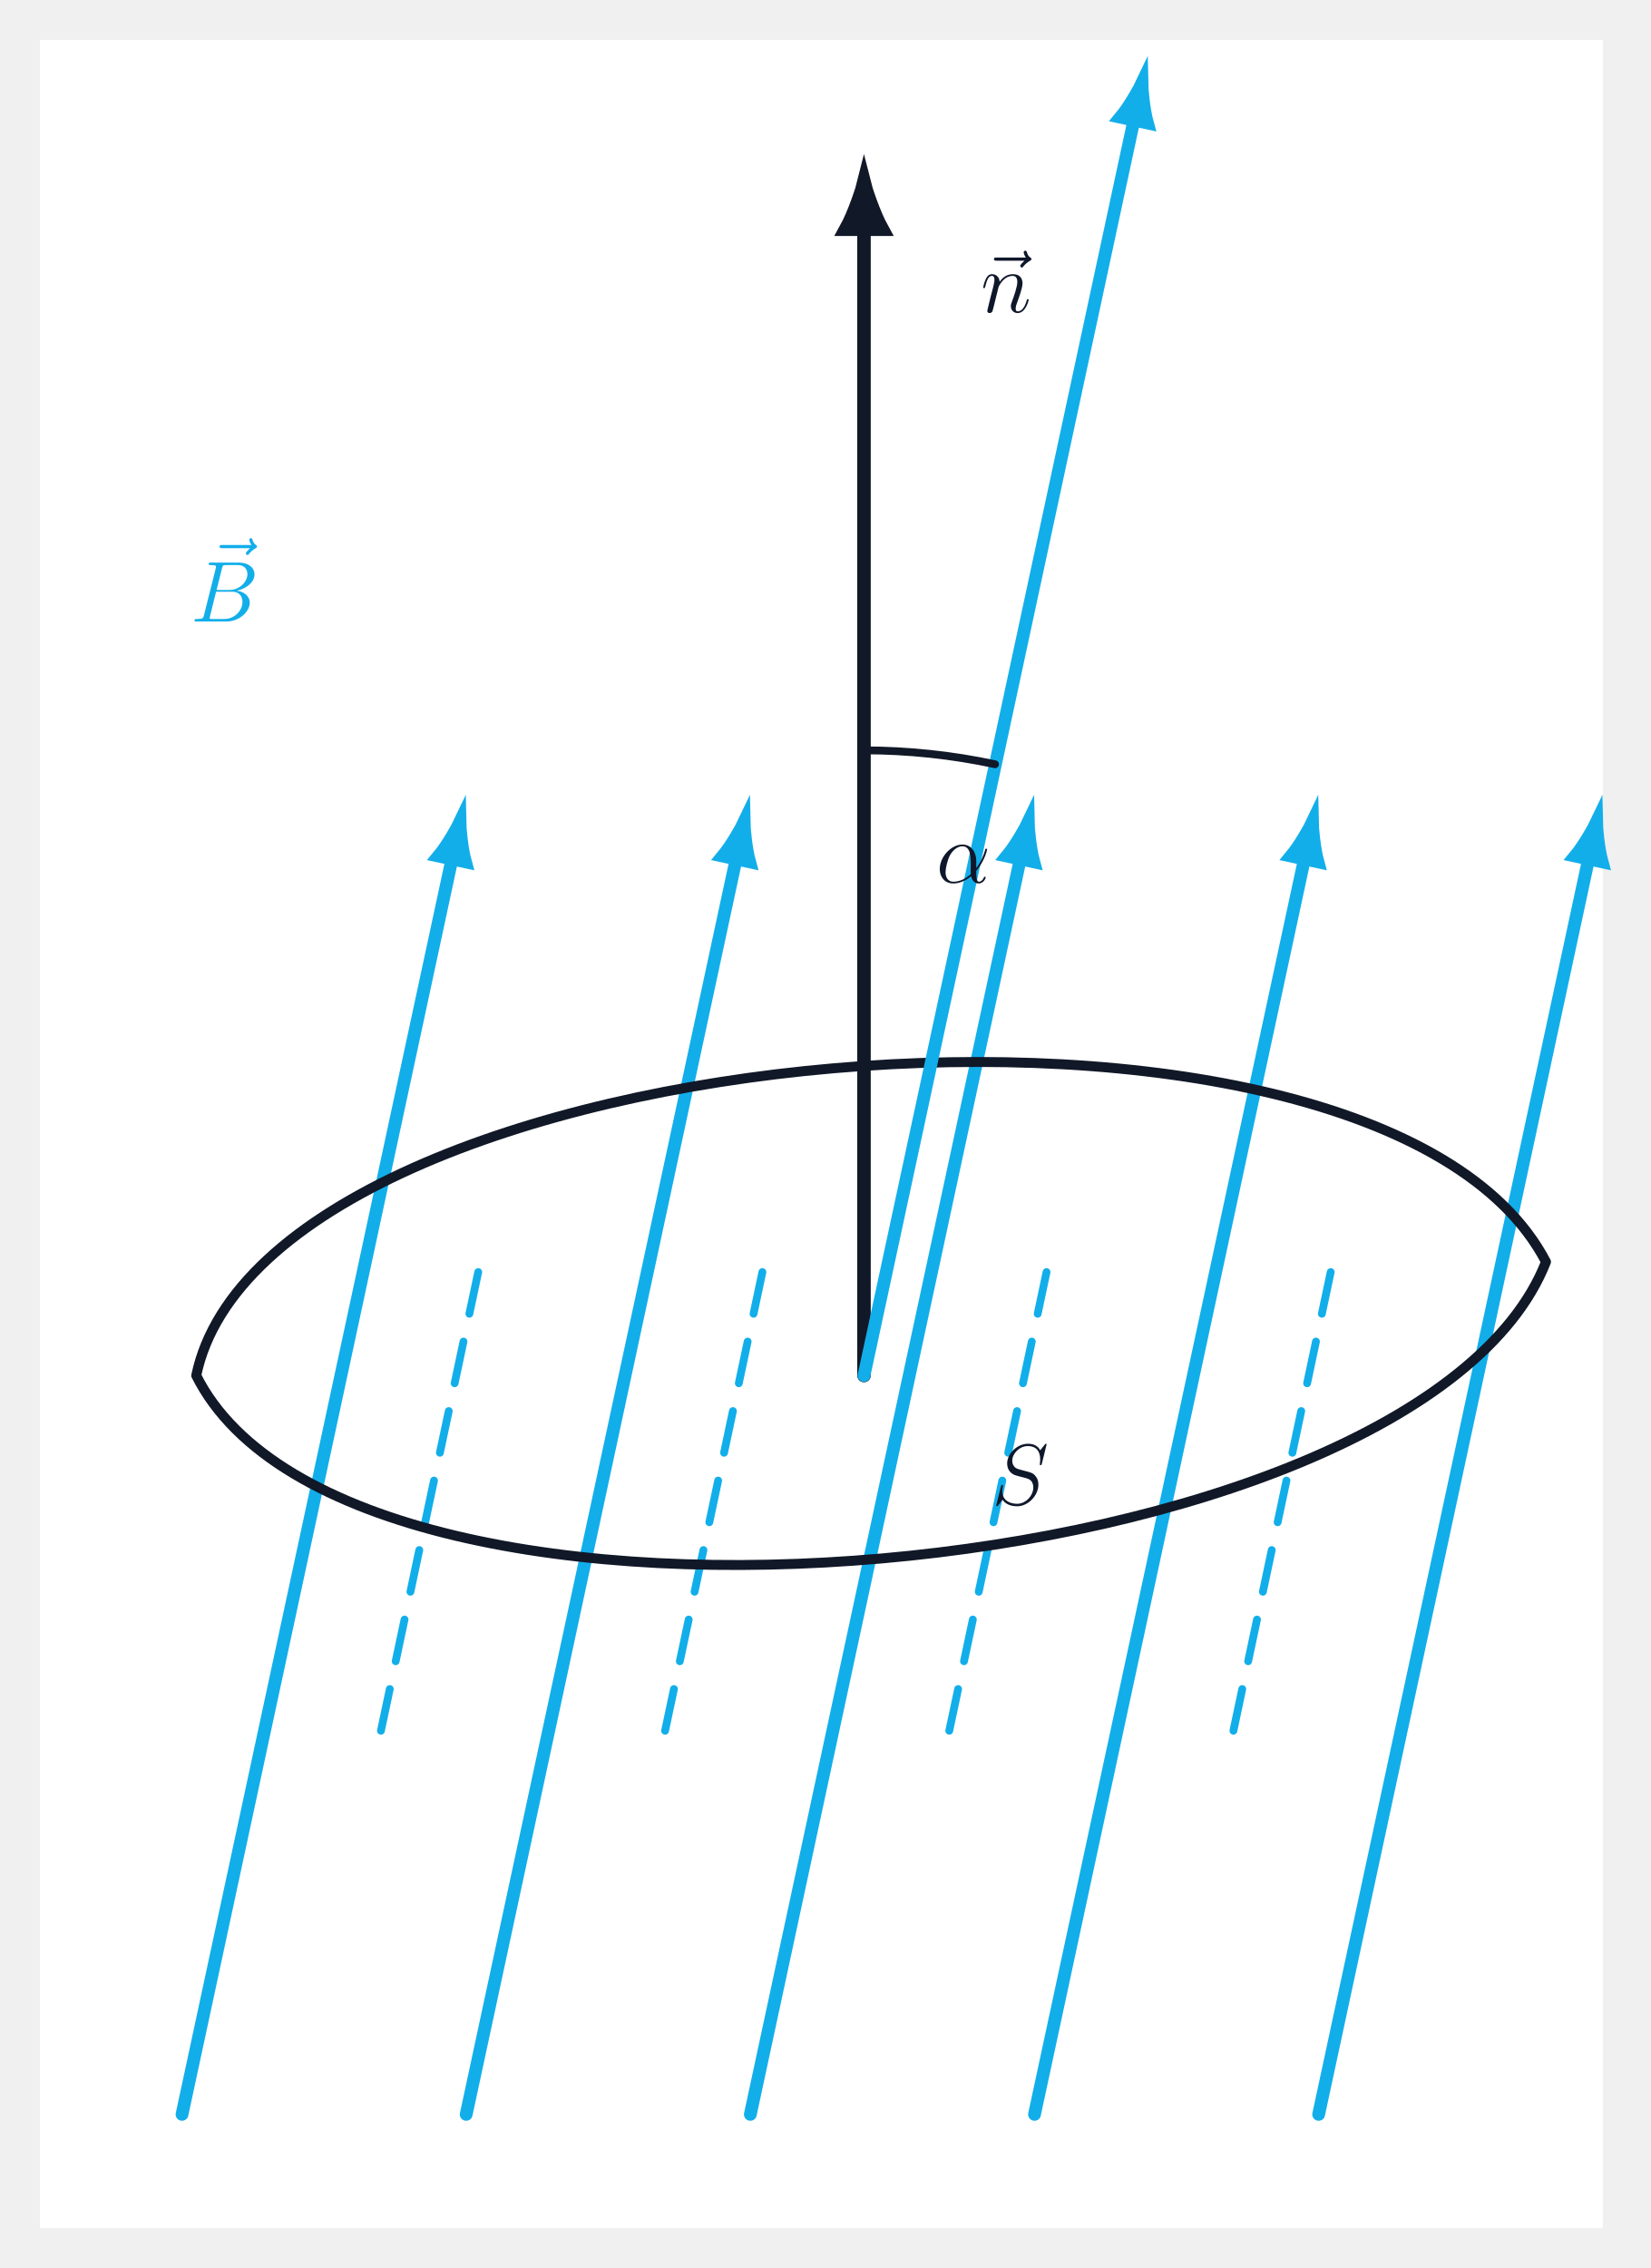
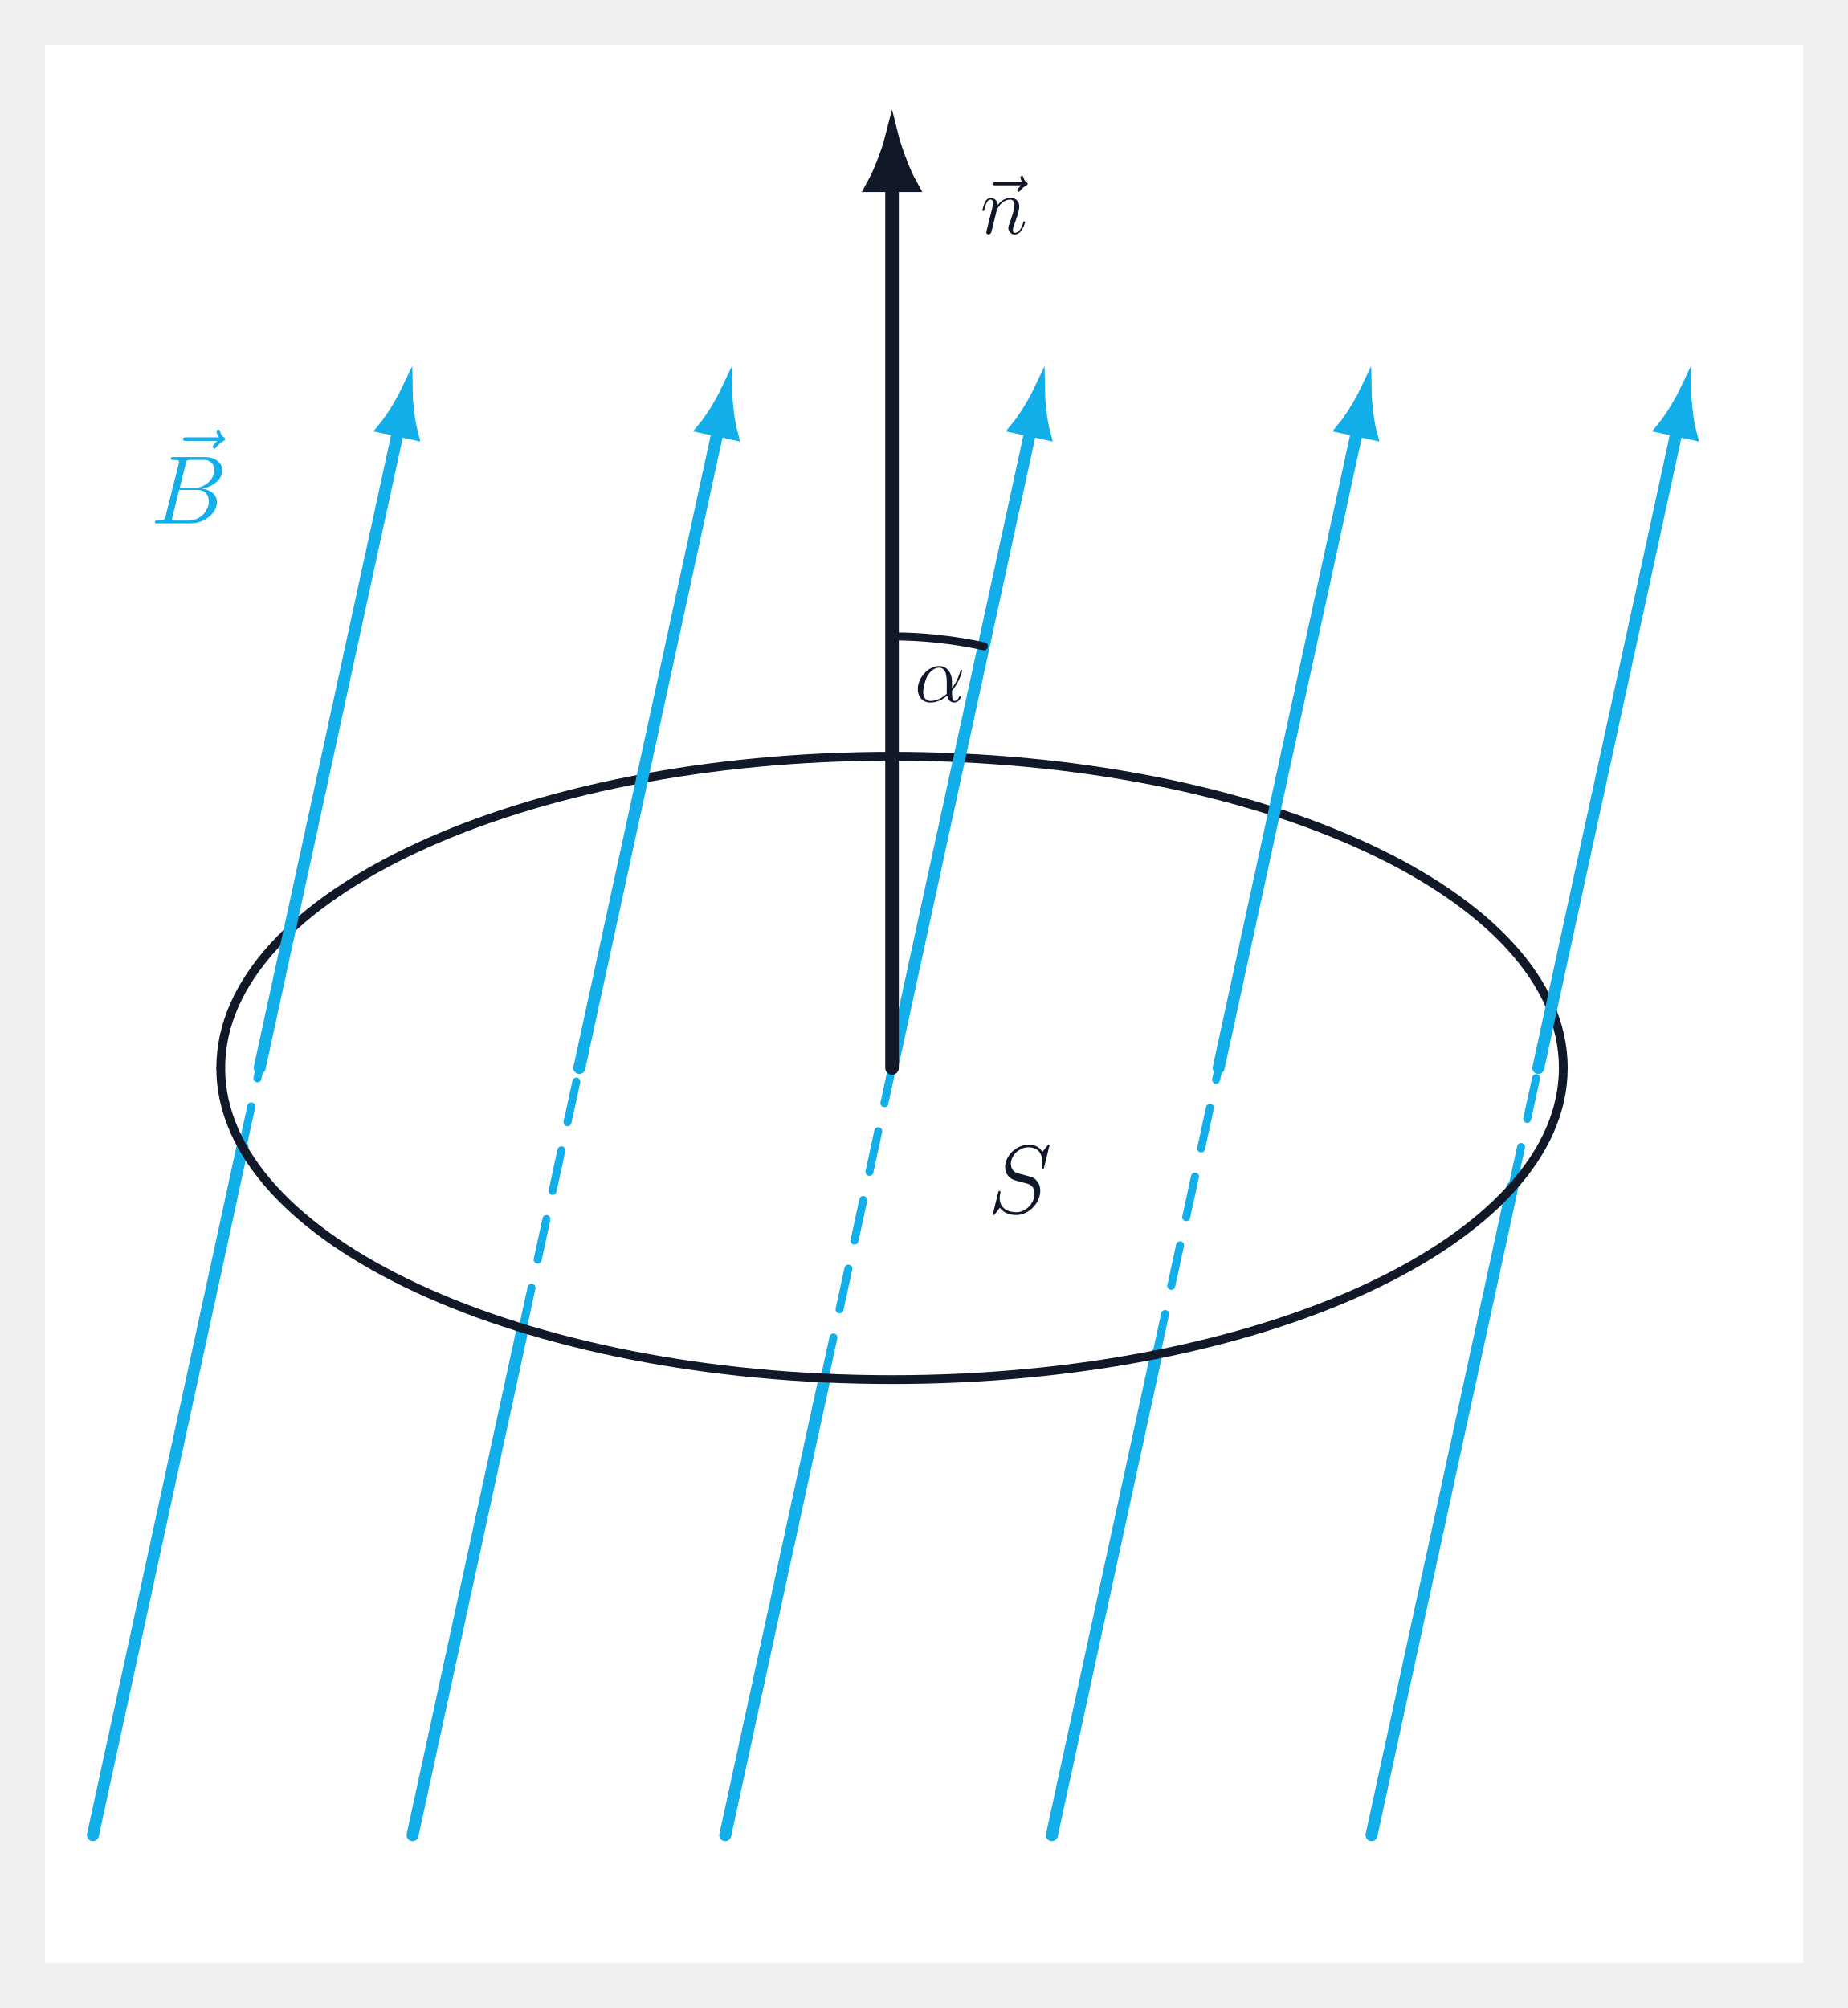
- <svg xmlns="http://www.w3.org/2000/svg" version="1.1" width="329.36pt" height="452.47pt" viewBox="0 -452.47 329.36 452.47">
+ <svg xmlns="http://www.w3.org/2000/svg" version="1.1" width="327.75pt" height="356.1pt" viewBox="0 -356.1 327.75 356.1">
  <g id="page1">
    <g transform="matrix(1 0 0 -1 0 0)">
-       <path d="M7.969 7.969V444.508H319.785V7.969Z" fill="#fff" />
-       <path d="M36.316 30.648L90.18 281.105" stroke="#12aeea" fill="none" stroke-width="2.551" stroke-miterlimit="10" stroke-linecap="round" stroke-linejoin="round" />
-       <path d="M91.75 288.414C91.348 287.562 89.316 283.871 87.5 281.683L92.855 280.531C92.102 283.273 91.766 287.472 91.75 288.414Z" fill="#12aeea" />
-       <path d="M91.75 288.414C91.348 287.562 89.316 283.871 87.5 281.683L92.855 280.531C92.102 283.273 91.766 287.472 91.75 288.414Z" stroke="#12aeea" fill="none" stroke-width="2.551" stroke-miterlimit="10" stroke-linecap="round" />
-       <path d="M93.012 30.648L146.871 281.105" stroke="#12aeea" fill="none" stroke-width="2.551" stroke-miterlimit="10" stroke-linecap="round" stroke-linejoin="round" />
-       <path d="M148.445 288.414C148.043 287.562 146.011 283.871 144.195 281.683L149.55 280.531C148.793 283.273 148.461 287.472 148.445 288.414Z" fill="#12aeea" />
-       <path d="M148.445 288.414C148.043 287.562 146.011 283.871 144.195 281.683L149.55 280.531C148.793 283.273 148.461 287.472 148.445 288.414Z" stroke="#12aeea" fill="none" stroke-width="2.551" stroke-miterlimit="10" stroke-linecap="round" />
-       <path d="M149.703 30.648L203.566 281.105" stroke="#12aeea" fill="none" stroke-width="2.551" stroke-miterlimit="10" stroke-linecap="round" stroke-linejoin="round" />
-       <path d="M205.137 288.414C204.735 287.562 202.703 283.871 200.887 281.683L206.242 280.531C205.489 283.273 205.153 287.472 205.137 288.414Z" fill="#12aeea" />
-       <path d="M205.137 288.414C204.735 287.562 202.703 283.871 200.887 281.683L206.242 280.531C205.489 283.273 205.153 287.472 205.137 288.414Z" stroke="#12aeea" fill="none" stroke-width="2.551" stroke-miterlimit="10" stroke-linecap="round" />
-       <path d="M206.398 30.648L260.258 281.105" stroke="#12aeea" fill="none" stroke-width="2.551" stroke-miterlimit="10" stroke-linecap="round" stroke-linejoin="round" />
-       <path d="M261.832 288.414C261.43 287.562 259.398 283.871 257.582 281.683L262.937 280.531C262.18 283.273 261.848 287.472 261.832 288.414Z" fill="#12aeea" />
-       <path d="M261.832 288.414C261.43 287.562 259.398 283.871 257.582 281.683L262.937 280.531C262.18 283.273 261.848 287.472 261.832 288.414Z" stroke="#12aeea" fill="none" stroke-width="2.551" stroke-miterlimit="10" stroke-linecap="round" />
-       <path d="M263.09 30.648L316.953 281.105" stroke="#12aeea" fill="none" stroke-width="2.551" stroke-miterlimit="10" stroke-linecap="round" stroke-linejoin="round" />
-       <path d="M318.523 288.414C318.121 287.562 316.089 283.871 314.273 281.683L319.628 280.531C318.875 283.273 318.539 287.472 318.523 288.414Z" fill="#12aeea" />
-       <path d="M318.523 288.414C318.121 287.562 316.089 283.871 314.273 281.683L319.628 280.531C318.875 283.273 318.539 287.472 318.523 288.414Z" stroke="#12aeea" fill="none" stroke-width="2.551" stroke-miterlimit="10" stroke-linecap="round" />
-       <path d="M76.004 107.184L95.844 200.727" stroke="#12aeea" fill="none" stroke-width="1.559" stroke-miterlimit="10" stroke-linecap="round" stroke-linejoin="round" stroke-dasharray="8.504 5.669" />
-       <path d="M132.695 107.184L152.539 200.727" stroke="#12aeea" fill="none" stroke-width="1.559" stroke-miterlimit="10" stroke-linecap="round" stroke-linejoin="round" stroke-dasharray="8.504 5.669" />
-       <path d="M189.391 107.184L209.23 200.727" stroke="#12aeea" fill="none" stroke-width="1.559" stroke-miterlimit="10" stroke-linecap="round" stroke-linejoin="round" stroke-dasharray="8.504 5.669" />
-       <path d="M246.082 107.184L265.926 200.727" stroke="#12aeea" fill="none" stroke-width="1.559" stroke-miterlimit="10" stroke-linecap="round" stroke-linejoin="round" stroke-dasharray="8.504 5.669" />
-       <path d="M39.152 178.051C53.324 246.082 274.43 265.926 308.445 200.727C282.934 135.531 70.332 115.688 39.152 178.051" stroke="#111827" fill="none" stroke-width="1.984" stroke-miterlimit="10" stroke-linecap="round" stroke-linejoin="round" />
-       <path d="M172.379 178.051V406.734" stroke="#111827" fill="none" stroke-width="2.693" stroke-miterlimit="10" stroke-linecap="round" stroke-linejoin="round" />
-       <path d="M172.379 416.094C172.098 414.941 170.485 409.894 168.731 406.734H176.032C174.278 409.894 172.664 414.941 172.379 416.094Z" fill="#111827" />
-       <path d="M172.379 416.094C172.098 414.941 170.485 409.894 168.731 406.734H176.032C174.278 409.894 172.664 414.941 172.379 416.094Z" stroke="#111827" fill="none" stroke-width="2.693" stroke-miterlimit="10" stroke-linecap="round" />
-       <path d="M172.379 178.051L226.242 428.512" stroke="#12aeea" fill="none" stroke-width="2.551" stroke-miterlimit="10" stroke-linecap="round" stroke-linejoin="round" />
-       <path d="M227.816 435.816C227.414 434.965 225.383 431.273 223.566 429.086L228.922 427.934C228.164 430.676 227.832 434.875 227.816 435.816Z" fill="#12aeea" />
-       <path d="M227.816 435.816C227.414 434.965 225.383 431.273 223.566 429.086L228.922 427.934C228.164 430.676 227.832 434.875 227.816 435.816Z" stroke="#12aeea" fill="none" stroke-width="2.551" stroke-miterlimit="10" stroke-linecap="round" />
-       <path d="M172.379 302.773C181.164 302.773 189.938 301.84 198.523 300" stroke="#111827" fill="none" stroke-width="1.559" stroke-miterlimit="10" stroke-linecap="round" stroke-linejoin="round" />
-       <path d="M194.778 280.746C194.778 282.416 193.831 283.983 192.007 283.983C189.752 283.983 187.496 281.521 187.496 279.076C187.496 277.579 188.426 276.219 190.182 276.219C191.249 276.219 192.523 276.632 193.746 277.665C193.986 276.701 194.52 276.219 195.26 276.219C196.19 276.219 196.655 277.183 196.655 277.407C196.655 277.562 196.534 277.562 196.482 277.562C196.345 277.562 196.328 277.51 196.276 277.372C196.121 276.942 195.725 276.563 195.312 276.563C194.778 276.563 194.778 277.665 194.778 278.715C196.534 280.815 196.947 282.984 196.947 283.001C196.947 283.156 196.81 283.156 196.758 283.156C196.603 283.156 196.586 283.105 196.517 282.795C196.293 282.037 195.846 280.694 194.778 279.283V280.746ZM193.694 278.078C192.179 276.718 190.819 276.563 190.216 276.563C188.994 276.563 188.65 277.648 188.65 278.457C188.65 279.197 189.029 280.953 189.562 281.9C190.268 283.105 191.232 283.638 192.007 283.638C193.676 283.638 193.676 281.452 193.676 280.006C193.676 279.576 193.659 279.128 193.659 278.698C193.659 278.353 193.676 278.267 193.694 278.078Z" fill="#0f172a" />
-       <path d="M49.897 343.108C49.69 342.918 49.053 342.316 49.053 342.075C49.053 341.903 49.208 341.748 49.38 341.748C49.535 341.748 49.604 341.851 49.725 342.024C50.138 342.54 50.603 342.867 50.998 343.091C51.17 343.194 51.291 343.246 51.291 343.435C51.291 343.59 51.153 343.676 51.05 343.762C50.568 344.089 50.448 344.554 50.396 344.761C50.344 344.898 50.293 345.105 50.052 345.105C49.948 345.105 49.742 345.036 49.742 344.778C49.742 344.623 49.845 344.21 50.172 343.745H44.388C44.095 343.745 43.803 343.745 43.803 343.418C43.803 343.108 44.113 343.108 44.388 343.108H49.897Z" fill="#12aeea" />
-       <path d="M44.283 339.066C44.438 339.703 44.507 339.737 45.179 339.737H47.416C49.362 339.737 49.362 338.085 49.362 337.93C49.362 336.535 47.967 334.762 45.695 334.762H43.216L44.283 339.066ZM47.193 334.625C49.069 334.969 50.773 336.277 50.773 337.861C50.773 339.204 49.586 340.236 47.64 340.236H42.115C41.787 340.236 41.632 340.236 41.632 339.909C41.632 339.737 41.787 339.737 42.046 339.737C43.096 339.737 43.096 339.6 43.096 339.41C43.096 339.376 43.096 339.272 43.027 339.014L40.703 329.753C40.548 329.15 40.514 328.978 39.309 328.978C38.981 328.978 38.809 328.978 38.809 328.668C38.809 328.479 38.913 328.479 39.257 328.479H45.161C47.795 328.479 49.827 330.476 49.827 332.215C49.827 333.626 48.587 334.487 47.193 334.625ZM44.748 328.978H42.424C42.183 328.978 42.149 328.978 42.046 328.996C41.856 329.013 41.839 329.047 41.839 329.185C41.839 329.305 41.873 329.409 41.908 329.563L43.113 334.418H46.349C48.38 334.418 48.38 332.524 48.38 332.387C48.38 330.734 46.883 328.978 44.748 328.978Z" fill="#12aeea" />
-       <path d="M204.399 400.46C204.192 400.271 203.555 399.668 203.555 399.427C203.555 399.255 203.71 399.1 203.882 399.1C204.037 399.1 204.106 399.203 204.226 399.376C204.64 399.892 205.105 400.219 205.5 400.443C205.672 400.546 205.793 400.598 205.793 400.787C205.793 400.942 205.655 401.028 205.552 401.114C205.07 401.441 204.95 401.906 204.898 402.113C204.846 402.25 204.795 402.457 204.554 402.457C204.45 402.457 204.244 402.388 204.244 402.13C204.244 401.975 204.347 401.562 204.674 401.097H198.89C198.597 401.097 198.305 401.097 198.305 400.77C198.305 400.46 198.615 400.46 198.89 400.46H204.399Z" fill="#0f172a" />
-       <path d="M199.234 395.227C199.268 395.33 199.699 396.191 200.336 396.742C200.783 397.155 201.369 397.43 202.04 397.43C202.728 397.43 202.969 396.914 202.969 396.225C202.969 395.244 202.264 393.281 201.919 392.352C201.764 391.939 201.679 391.715 201.679 391.405C201.679 390.631 202.212 390.011 203.038 390.011C204.639 390.011 205.242 392.541 205.242 392.645C205.242 392.731 205.173 392.8 205.07 392.8C204.915 392.8 204.898 392.748 204.812 392.455C204.416 391.044 203.761 390.355 203.09 390.355C202.918 390.355 202.643 390.372 202.643 390.923C202.643 391.354 202.832 391.87 202.935 392.111C203.279 393.058 204.003 394.986 204.003 395.967C204.003 397 203.4 397.775 202.092 397.775C200.559 397.775 199.75 396.69 199.441 396.26C199.389 397.241 198.683 397.775 197.926 397.775C197.375 397.775 196.996 397.447 196.703 396.862C196.394 396.242 196.153 395.21 196.153 395.141C196.153 395.072 196.222 394.986 196.342 394.986C196.48 394.986 196.497 395.003 196.6 395.399C196.876 396.449 197.185 397.43 197.874 397.43C198.27 397.43 198.408 397.155 198.408 396.638C198.408 396.26 198.236 395.588 198.115 395.055L197.633 393.196C197.564 392.868 197.375 392.094 197.289 391.784C197.168 391.336 196.979 390.527 196.979 390.441C196.979 390.2 197.168 390.011 197.427 390.011C197.633 390.011 197.874 390.114 198.012 390.372C198.046 390.458 198.201 391.061 198.287 391.405L198.666 392.955L199.234 395.227Z" fill="#0f172a" />
-       <path d="M208.808 164.289C208.808 164.444 208.688 164.444 208.653 164.444C208.584 164.444 208.567 164.427 208.361 164.168C208.257 164.048 207.551 163.153 207.534 163.136C206.966 164.255 205.83 164.444 205.107 164.444C202.921 164.444 200.941 162.447 200.941 160.502C200.941 159.211 201.716 158.453 202.559 158.161C202.749 158.092 203.764 157.816 204.281 157.696C205.159 157.455 205.382 157.386 205.744 157.007C205.813 156.921 206.157 156.525 206.157 155.716C206.157 154.115 204.677 152.463 202.955 152.463C201.544 152.463 199.977 153.065 199.977 154.993C199.977 155.32 200.046 155.733 200.098 155.906C200.098 155.957 200.115 156.043 200.115 156.078C200.115 156.147 200.08 156.233 199.943 156.233C199.788 156.233 199.77 156.198 199.702 155.906L198.824 152.377C198.824 152.359 198.755 152.136 198.755 152.118C198.755 151.963 198.893 151.963 198.927 151.963C198.996 151.963 199.013 151.981 199.22 152.239L200.012 153.272C200.425 152.652 201.32 151.963 202.921 151.963C205.141 151.963 207.173 154.115 207.173 156.267C207.173 156.99 207.001 157.627 206.346 158.264C205.985 158.625 205.675 158.712 204.091 159.125C202.938 159.434 202.783 159.486 202.473 159.762C202.18 160.054 201.957 160.467 201.957 161.053C201.957 162.499 203.42 163.979 205.055 163.979C206.742 163.979 207.534 162.946 207.534 161.311C207.534 160.863 207.448 160.398 207.448 160.33C207.448 160.175 207.586 160.175 207.638 160.175C207.793 160.175 207.81 160.226 207.879 160.502L208.808 164.289Z" fill="#0f172a" />
+       <path d="M7.969 7.969V348.129H319.781V7.969Z" fill="#fff" />
+       <path d="M39.152 166.711C39.152 197.238 92.453 221.988 158.207 221.988C223.961 221.988 277.266 197.238 277.266 166.711" stroke="#111827" fill="none" stroke-width="1.559" stroke-miterlimit="10" stroke-linecap="round" stroke-linejoin="round" />
+       <path d="M16.473 30.648L43.004 152.684" stroke="#12aeea" fill="none" stroke-width="2.126" stroke-miterlimit="10" stroke-linecap="round" stroke-linejoin="round" />
+       <path d="M43.004 152.684L46.055 166.711" stroke="#12aeea" fill="none" stroke-width="1.417" stroke-miterlimit="10" stroke-linecap="round" stroke-linejoin="round" stroke-dasharray="7.37 5.102" />
+       <path d="M46.055 166.711L70.621 279.734" stroke="#12aeea" fill="none" stroke-width="2.126" stroke-miterlimit="10" stroke-linecap="round" stroke-linejoin="round" />
+       <path d="M72.105 286.547C71.73 285.75 69.844 282.309 68.16 280.27L73.086 279.2C72.402 281.754 72.113 285.668 72.105 286.547Z" fill="#12aeea" />
+       <path d="M72.105 286.547C71.73 285.75 69.844 282.309 68.16 280.27L73.086 279.2C72.402 281.754 72.113 285.668 72.105 286.547Z" stroke="#12aeea" fill="none" stroke-width="2.126" stroke-miterlimit="10" stroke-linecap="round" />
+       <path d="M73.168 30.648L92.703 120.531" stroke="#12aeea" fill="none" stroke-width="2.126" stroke-miterlimit="10" stroke-linecap="round" stroke-linejoin="round" />
+       <path d="M92.703 120.531L102.746 166.711" stroke="#12aeea" fill="none" stroke-width="1.417" stroke-miterlimit="10" stroke-linecap="round" stroke-linejoin="round" stroke-dasharray="7.37 5.102" />
+       <path d="M102.746 166.711L127.316 279.734" stroke="#12aeea" fill="none" stroke-width="2.126" stroke-miterlimit="10" stroke-linecap="round" stroke-linejoin="round" />
+       <path d="M128.797 286.547C128.422 285.75 126.535 282.309 124.851 280.27L129.781 279.2C129.093 281.754 128.808 285.668 128.797 286.547Z" fill="#12aeea" />
+       <path d="M128.797 286.547C128.422 285.75 126.535 282.309 124.851 280.27L129.781 279.2C129.093 281.754 128.808 285.668 128.797 286.547Z" stroke="#12aeea" fill="none" stroke-width="2.126" stroke-miterlimit="10" stroke-linecap="round" />
+       <path d="M128.629 30.648L146.25 111.719" stroke="#12aeea" fill="none" stroke-width="2.126" stroke-miterlimit="10" stroke-linecap="round" stroke-linejoin="round" />
+       <path d="M146.25 111.719L158.207 166.711" stroke="#12aeea" fill="none" stroke-width="1.417" stroke-miterlimit="10" stroke-linecap="round" stroke-linejoin="round" stroke-dasharray="7.37 5.102" />
+       <path d="M158.207 166.711L182.777 279.734" stroke="#12aeea" fill="none" stroke-width="2.126" stroke-miterlimit="10" stroke-linecap="round" stroke-linejoin="round" />
+       <path d="M184.258 286.547C183.883 285.75 181.996 282.309 180.313 280.27L185.239 279.2C184.555 281.754 184.27 285.668 184.258 286.547Z" fill="#12aeea" />
+       <path d="M184.258 286.547C183.883 285.75 181.996 282.309 180.313 280.27L185.239 279.2C184.555 281.754 184.27 285.668 184.258 286.547Z" stroke="#12aeea" fill="none" stroke-width="2.126" stroke-miterlimit="10" stroke-linecap="round" />
+       <path d="M186.555 30.648L205.074 115.875" stroke="#12aeea" fill="none" stroke-width="2.126" stroke-miterlimit="10" stroke-linecap="round" stroke-linejoin="round" />
+       <path d="M205.074 115.875L216.133 166.711" stroke="#12aeea" fill="none" stroke-width="1.417" stroke-miterlimit="10" stroke-linecap="round" stroke-linejoin="round" stroke-dasharray="7.37 5.102" />
+       <path d="M216.133 166.711L240.703 279.734" stroke="#12aeea" fill="none" stroke-width="2.126" stroke-miterlimit="10" stroke-linecap="round" stroke-linejoin="round" />
+       <path d="M242.184 286.547C241.809 285.75 239.922 282.309 238.238 280.27L243.168 279.2C242.48 281.754 242.195 285.668 242.184 286.547Z" fill="#12aeea" />
+       <path d="M242.184 286.547C241.809 285.75 239.922 282.309 238.238 280.27L243.168 279.2C242.48 281.754 242.195 285.668 242.184 286.547Z" stroke="#12aeea" fill="none" stroke-width="2.126" stroke-miterlimit="10" stroke-linecap="round" />
+       <path d="M243.246 30.648L268.203 145.496" stroke="#12aeea" fill="none" stroke-width="2.126" stroke-miterlimit="10" stroke-linecap="round" stroke-linejoin="round" />
+       <path d="M268.203 145.496L272.828 166.711" stroke="#12aeea" fill="none" stroke-width="1.417" stroke-miterlimit="10" stroke-linecap="round" stroke-linejoin="round" stroke-dasharray="7.37 5.102" />
+       <path d="M272.828 166.711L297.395 279.734" stroke="#12aeea" fill="none" stroke-width="2.126" stroke-miterlimit="10" stroke-linecap="round" stroke-linejoin="round" />
+       <path d="M298.879 286.547C298.504 285.75 296.617 282.309 294.933 280.27L299.859 279.2C299.175 281.754 298.886 285.668 298.879 286.547Z" fill="#12aeea" />
+       <path d="M298.879 286.547C298.504 285.75 296.617 282.309 294.933 280.27L299.859 279.2C299.175 281.754 298.886 285.668 298.879 286.547Z" stroke="#12aeea" fill="none" stroke-width="2.126" stroke-miterlimit="10" stroke-linecap="round" />
+       <path d="M277.262 166.711C277.262 136.184 223.961 111.434 158.207 111.434C92.453 111.434 39.148 136.184 39.148 166.711" stroke="#111827" fill="none" stroke-width="1.559" stroke-miterlimit="10" stroke-linecap="round" stroke-linejoin="round" />
+       <path d="M158.207 166.711V323.254" stroke="#111827" fill="none" stroke-width="2.409" stroke-miterlimit="10" stroke-linecap="round" stroke-linejoin="round" />
+       <path d="M158.207 331.699C157.949 330.664 156.484 326.105 154.891 323.253H161.523C159.93 326.105 158.465 330.664 158.207 331.699Z" fill="#111827" />
+       <path d="M158.207 331.699C157.949 330.664 156.484 326.105 154.891 323.253H161.523C159.93 326.105 158.465 330.664 158.207 331.699Z" stroke="#111827" fill="none" stroke-width="2.409" stroke-miterlimit="10" stroke-linecap="round" />
+       <path d="M158.207 243.246C163.684 243.246 169.16 242.652 174.512 241.484" stroke="#111827" fill="none" stroke-width="1.417" stroke-miterlimit="10" stroke-linecap="round" stroke-linejoin="round" />
+       <path d="M168.839 235.284C168.839 236.676 168.051 237.981 166.53 237.981C164.651 237.981 162.772 235.93 162.772 233.893C162.772 232.645 163.546 231.512 165.01 231.512C165.899 231.512 166.96 231.856 167.979 232.717C168.18 231.913 168.624 231.512 169.241 231.512C170.016 231.512 170.403 232.315 170.403 232.501C170.403 232.63 170.302 232.63 170.26 232.63C170.145 232.63 170.131 232.588 170.087 232.473C169.958 232.114 169.628 231.798 169.284 231.798C168.839 231.798 168.839 232.717 168.839 233.592C170.302 235.342 170.647 237.149 170.647 237.163C170.647 237.292 170.532 237.292 170.489 237.292C170.36 237.292 170.346 237.249 170.288 236.991C170.102 236.36 169.729 235.241 168.839 234.065V235.284ZM167.936 233.061C166.673 231.928 165.54 231.798 165.038 231.798C164.02 231.798 163.733 232.702 163.733 233.376C163.733 233.993 164.048 235.456 164.493 236.245C165.081 237.249 165.885 237.694 166.53 237.694C167.921 237.694 167.921 235.872 167.921 234.667C167.921 234.309 167.907 233.936 167.907 233.577C167.907 233.29 167.921 233.218 167.936 233.061Z" fill="#0f172a" />
+       <path d="M38.558 277.911C38.351 277.721 37.714 277.119 37.714 276.878C37.714 276.706 37.869 276.551 38.041 276.551C38.196 276.551 38.265 276.654 38.385 276.826C38.799 277.343 39.264 277.67 39.659 277.894C39.831 277.997 39.952 278.049 39.952 278.238C39.952 278.393 39.814 278.479 39.711 278.565C39.229 278.892 39.109 279.357 39.057 279.564C39.005 279.701 38.954 279.908 38.713 279.908C38.609 279.908 38.403 279.839 38.403 279.581C38.403 279.426 38.506 279.013 38.833 278.548H33.049C32.756 278.548 32.464 278.548 32.464 278.221C32.464 277.911 32.774 277.911 33.049 277.911H38.558Z" fill="#12aeea" />
+       <path d="M32.944 273.869C33.099 274.506 33.168 274.54 33.84 274.54H36.077C38.023 274.54 38.023 272.888 38.023 272.733C38.023 271.338 36.628 269.565 34.356 269.565H31.877L32.944 273.869ZM35.854 269.428C37.73 269.772 39.434 271.08 39.434 272.664C39.434 274.007 38.246 275.039 36.301 275.039H30.776C30.448 275.039 30.293 275.039 30.293 274.712C30.293 274.54 30.448 274.54 30.707 274.54C31.757 274.54 31.757 274.403 31.757 274.213C31.757 274.178 31.757 274.075 31.688 273.817L29.364 264.556C29.209 263.953 29.175 263.781 27.97 263.781C27.642 263.781 27.47 263.781 27.47 263.471C27.47 263.282 27.574 263.282 27.918 263.282H33.822C36.456 263.282 38.487 265.279 38.487 267.018C38.487 268.429 37.248 269.29 35.854 269.428ZM33.409 263.781H31.085C30.844 263.781 30.81 263.781 30.707 263.799C30.517 263.816 30.5 263.85 30.5 263.988C30.5 264.108 30.534 264.212 30.569 264.366L31.774 269.221H35.01C37.041 269.221 37.041 267.327 37.041 267.19C37.041 265.537 35.544 263.781 33.409 263.781Z" fill="#12aeea" />
+       <path d="M181.109 323.233C180.937 323.076 180.406 322.574 180.406 322.373C180.406 322.229 180.535 322.1 180.679 322.1C180.808 322.1 180.865 322.186 180.966 322.33C181.31 322.76 181.697 323.033 182.027 323.219C182.171 323.305 182.271 323.348 182.271 323.506C182.271 323.635 182.156 323.707 182.07 323.779C181.669 324.051 181.568 324.438 181.525 324.611C181.482 324.725 181.439 324.897 181.238 324.897C181.152 324.897 180.98 324.84 180.98 324.625C180.98 324.496 181.066 324.152 181.339 323.764H176.519C176.275 323.764 176.031 323.764 176.031 323.492C176.031 323.233 176.289 323.233 176.519 323.233H181.109Z" fill="#0f172a" />
+       <path d="M176.802 318.873C176.831 318.959 177.19 319.676 177.72 320.135C178.093 320.479 178.581 320.709 179.141 320.709C179.714 320.709 179.915 320.279 179.915 319.705C179.915 318.887 179.327 317.252 179.04 316.478C178.911 316.133 178.839 315.947 178.839 315.688C178.839 315.043 179.284 314.527 179.972 314.527C181.307 314.527 181.808 316.635 181.808 316.721C181.808 316.793 181.751 316.85 181.665 316.85C181.536 316.85 181.522 316.807 181.45 316.563C181.12 315.387 180.575 314.813 180.016 314.813C179.872 314.813 179.642 314.828 179.642 315.287C179.642 315.645 179.8 316.076 179.887 316.277C180.173 317.066 180.776 318.672 180.776 319.49C180.776 320.35 180.274 320.996 179.183 320.996C177.907 320.996 177.233 320.092 176.975 319.733C176.932 320.551 176.343 320.996 175.712 320.996C175.253 320.996 174.938 320.723 174.694 320.236C174.436 319.719 174.235 318.858 174.235 318.801C174.235 318.744 174.292 318.672 174.392 318.672C174.507 318.672 174.522 318.686 174.608 319.016C174.837 319.891 175.095 320.709 175.669 320.709C175.999 320.709 176.114 320.479 176.114 320.049C176.114 319.733 175.97 319.174 175.87 318.729L175.468 317.18C175.411 316.908 175.253 316.262 175.182 316.004C175.081 315.631 174.923 314.957 174.923 314.885C174.923 314.684 175.081 314.527 175.296 314.527C175.468 314.527 175.669 314.613 175.784 314.828C175.813 314.899 175.942 315.402 176.013 315.688L176.329 316.979L176.802 318.873Z" fill="#0f172a" />
+       <path d="M186.131 152.95C186.131 153.105 186.011 153.105 185.976 153.105C185.907 153.105 185.89 153.088 185.683 152.829C185.58 152.709 184.874 151.814 184.857 151.797C184.289 152.916 183.153 153.105 182.43 153.105C180.244 153.105 178.264 151.108 178.264 149.163C178.264 147.872 179.039 147.114 179.882 146.822C180.072 146.753 181.087 146.477 181.604 146.357C182.482 146.116 182.705 146.047 183.067 145.668C183.136 145.582 183.48 145.186 183.48 144.377C183.48 142.776 182 141.124 180.278 141.124C178.867 141.124 177.3 141.726 177.3 143.654C177.3 143.981 177.369 144.394 177.421 144.567C177.421 144.618 177.438 144.704 177.438 144.739C177.438 144.808 177.403 144.894 177.266 144.894C177.111 144.894 177.093 144.859 177.025 144.567L176.147 141.038C176.147 141.02 176.078 140.797 176.078 140.779C176.078 140.624 176.216 140.624 176.25 140.624C176.319 140.624 176.336 140.642 176.543 140.9L177.335 141.933C177.748 141.313 178.643 140.624 180.244 140.624C182.464 140.624 184.496 142.776 184.496 144.928C184.496 145.651 184.324 146.288 183.669 146.925C183.308 147.286 182.998 147.373 181.414 147.786C180.261 148.095 180.106 148.147 179.796 148.423C179.503 148.715 179.28 149.128 179.28 149.714C179.28 151.16 180.743 152.64 182.378 152.64C184.065 152.64 184.857 151.607 184.857 149.972C184.857 149.524 184.771 149.059 184.771 148.991C184.771 148.836 184.909 148.836 184.961 148.836C185.116 148.836 185.133 148.887 185.202 149.163L186.131 152.95Z" fill="#0f172a" />
    </g>
  </g>
</svg>
